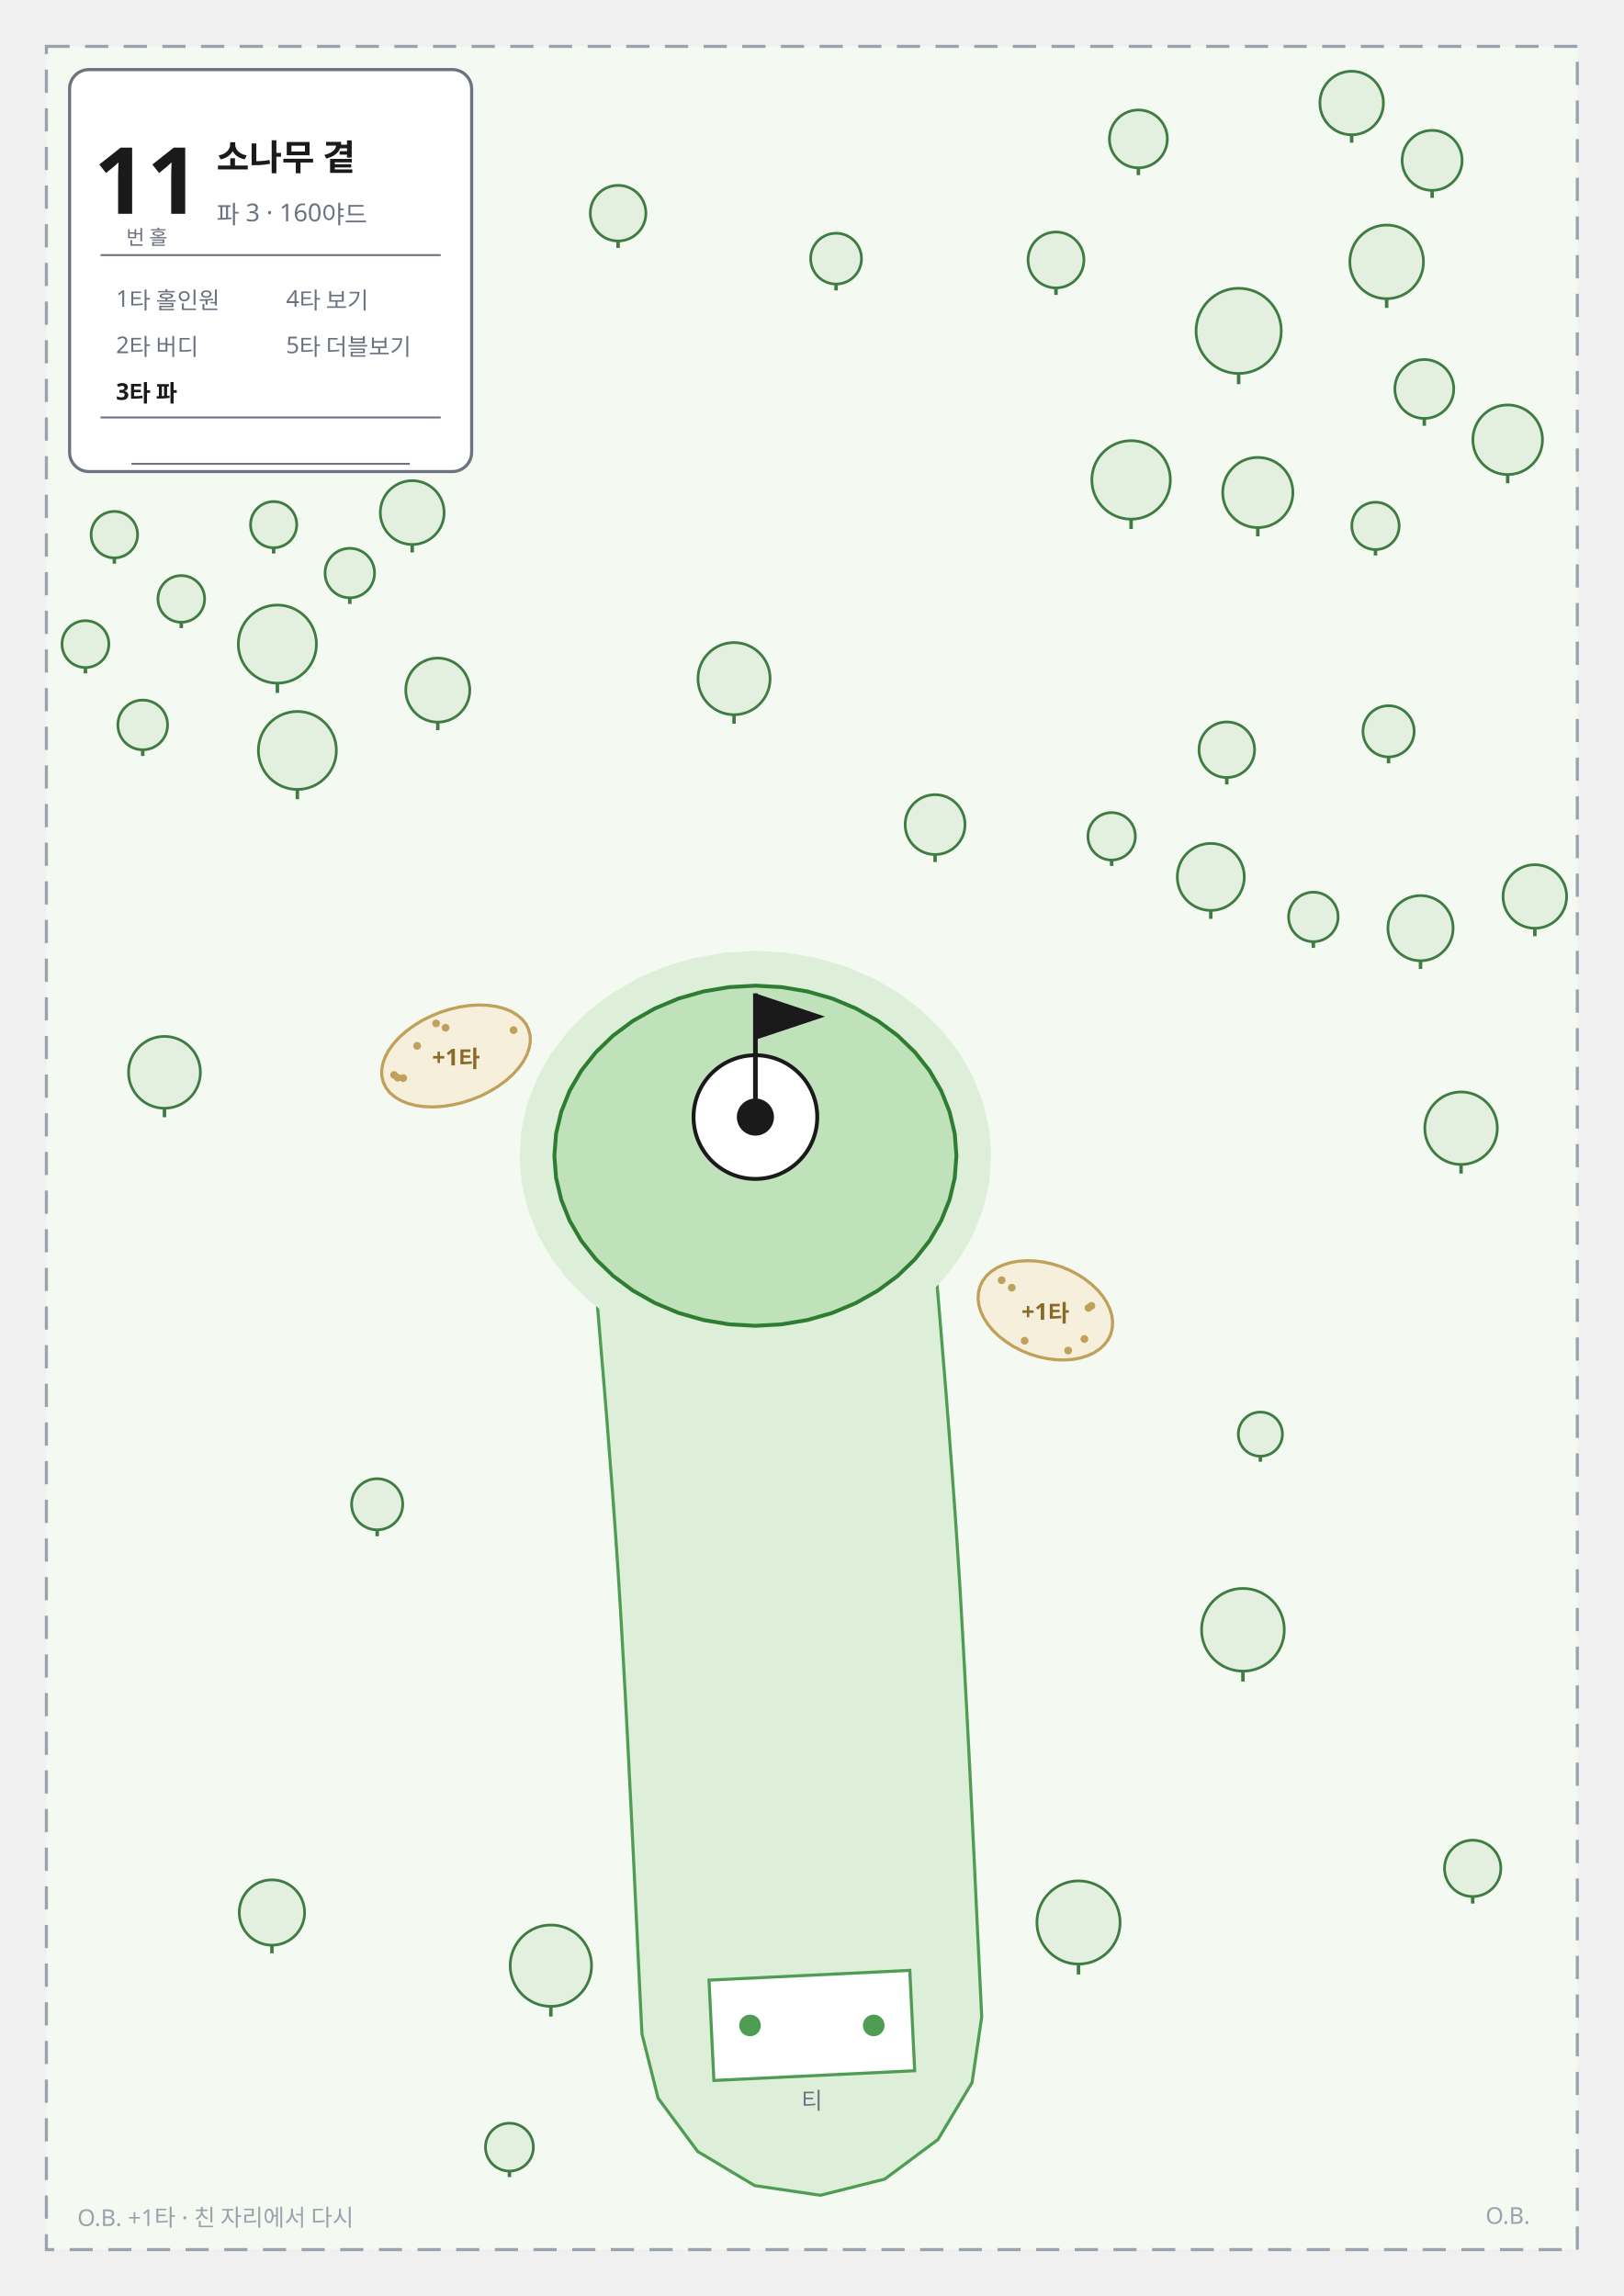
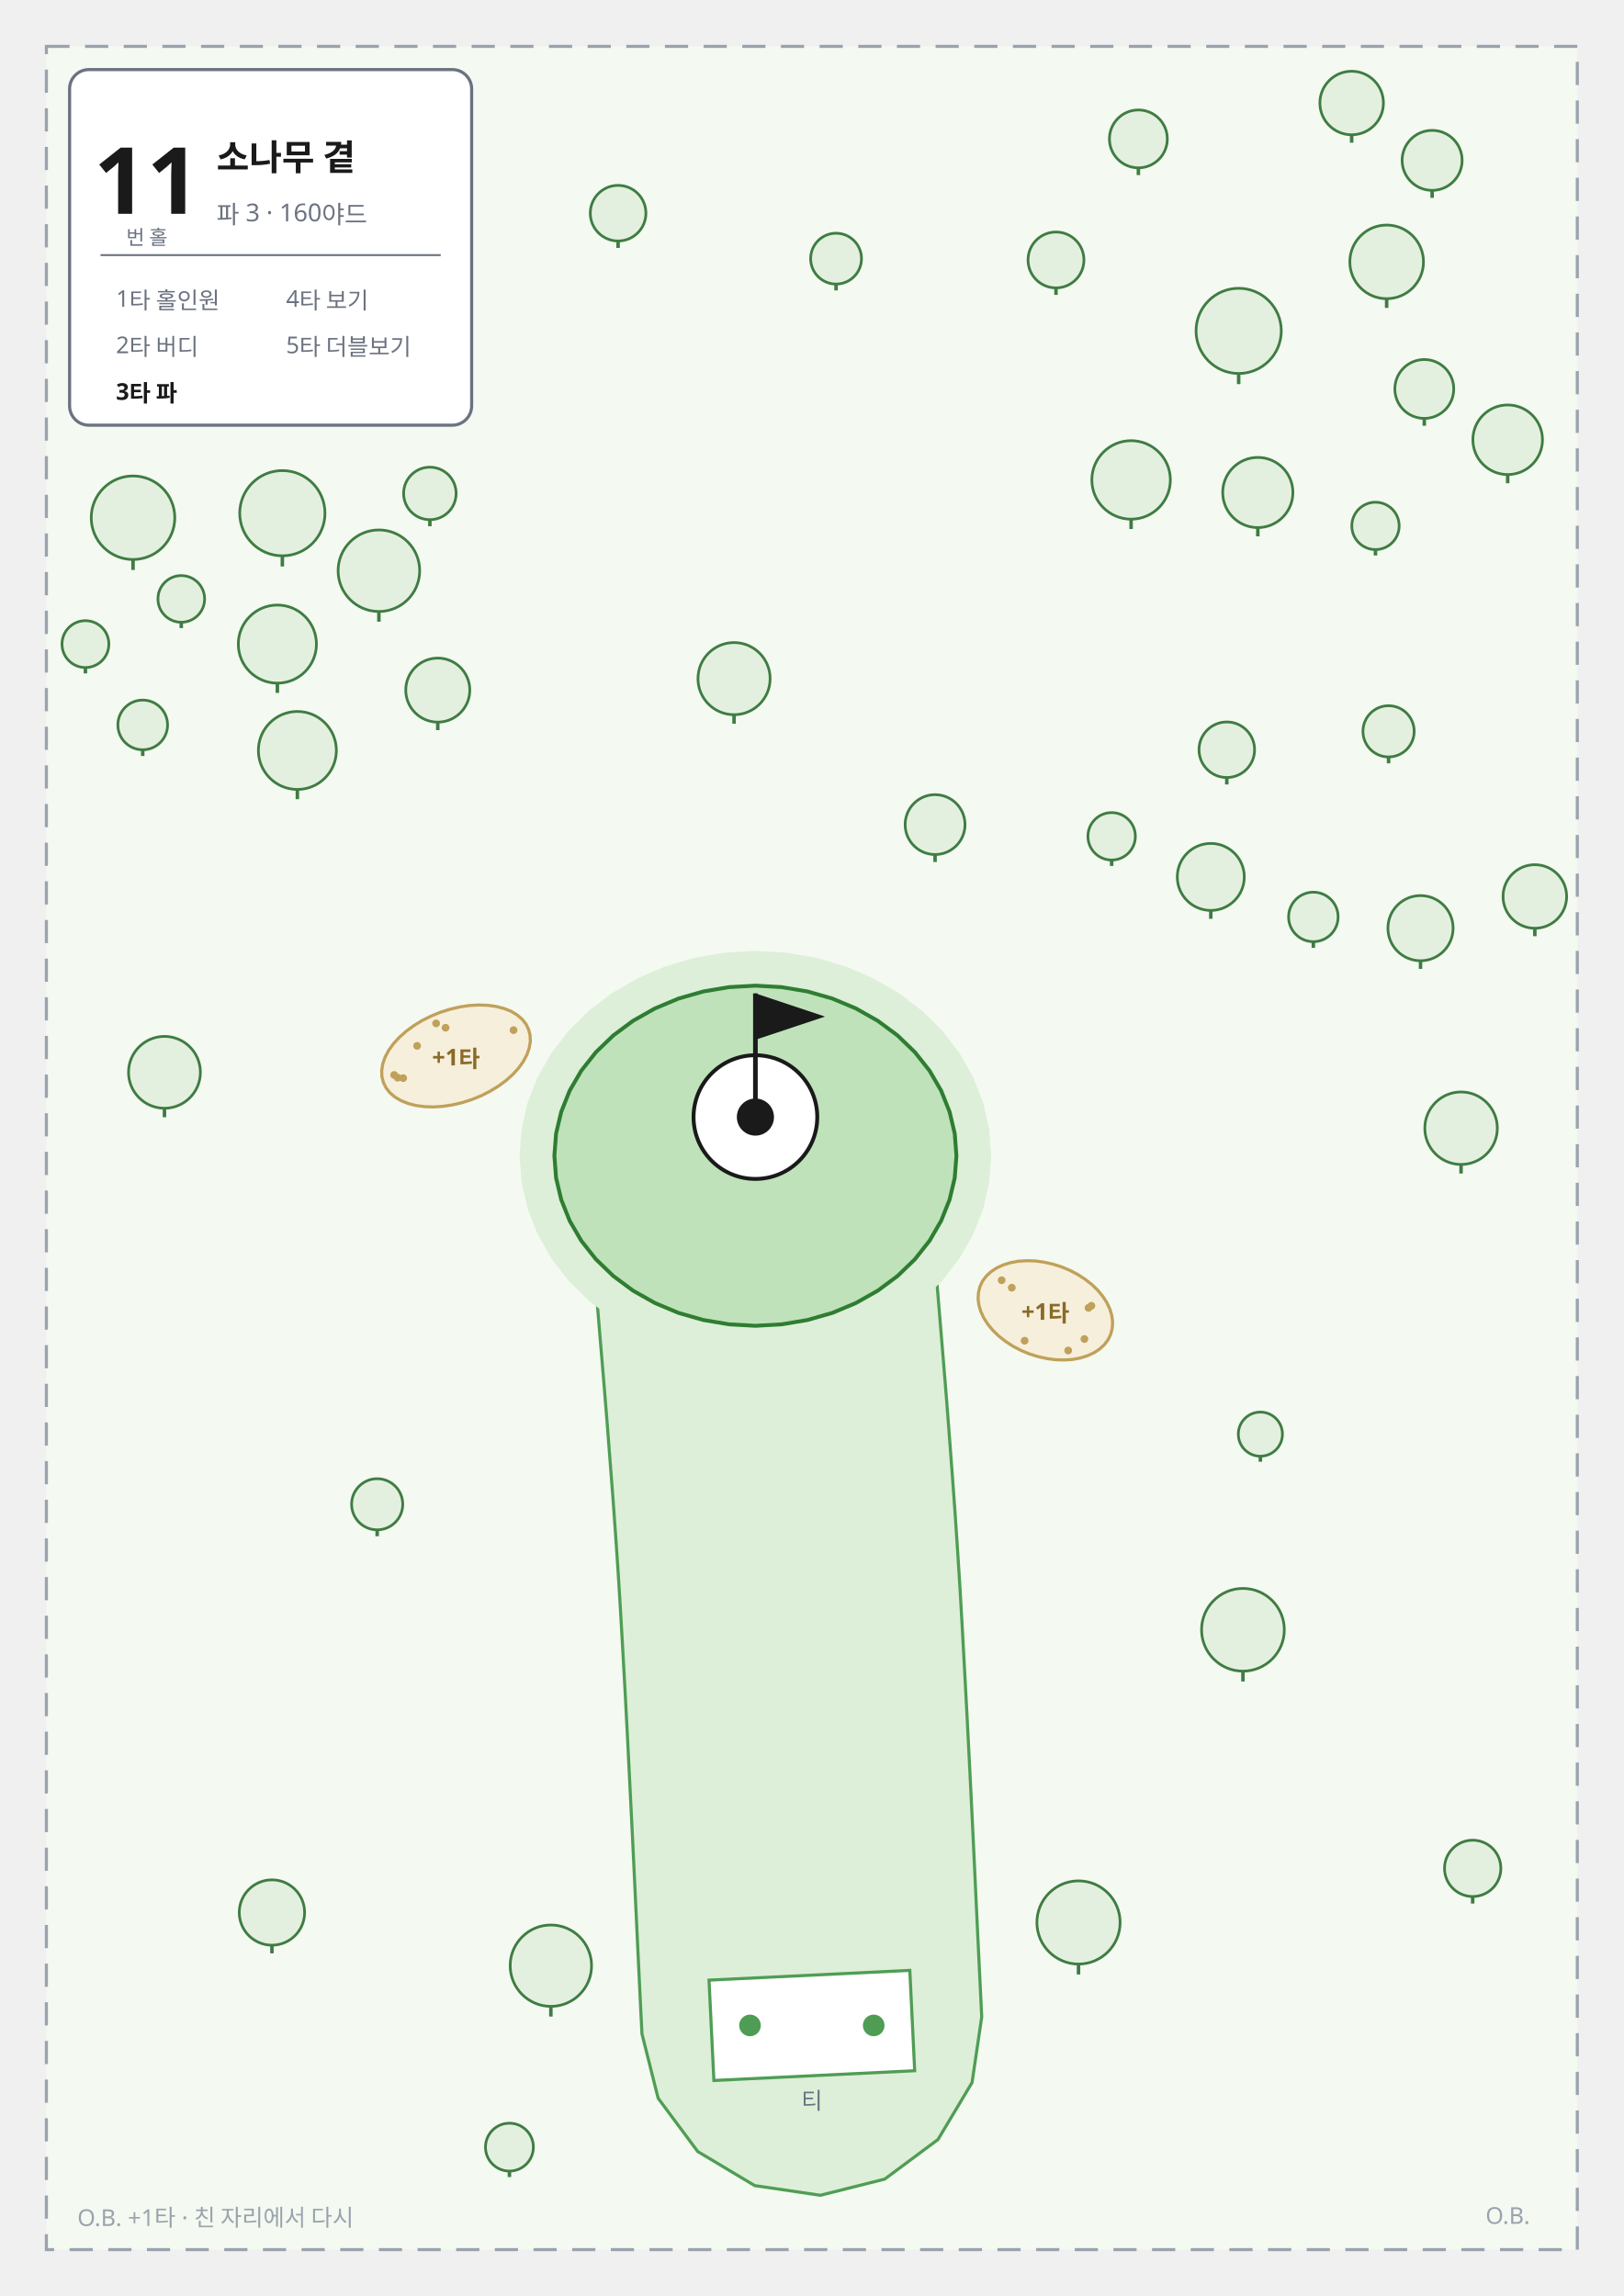
<svg xmlns="http://www.w3.org/2000/svg" width="210mm" height="297mm" viewBox="0 0 210 297" font-family="Noto Sans KR">
  <g id="pc-art" fill="#1a1a1a" stroke="none">
    <rect x="6" y="6" width="198" height="285" fill="#f4f9f1" stroke="#9aa3ad" stroke-width="0.4" stroke-dasharray="3 2" />
    <path d="M83.03 263.1 L82.88 260.15 L82.7 256.44 L82.49 252.09 L82.26 247.21 L82.01 241.93 L81.74 236.36 L81.45 230.61 L81.16 224.8 L80.86 219.06 L80.55 213.5 L80.25 208.25 L79.95 203.42 L79.63 198.73 L79.28 193.83 L78.89 188.81 L78.5 183.75 L78.09 178.73 L77.68 173.83 L77.29 169.13 L76.91 164.7 L76.89 164.53 L77.84 156 L81.99 148.48 L88.69 143.12 L96.94 140.73 L105.47 141.68 L112.99 145.83 L118.35 152.53 L120.73 160.77 L120.75 160.97 L121.13 165.42 L121.53 170.17 L121.94 175.14 L122.36 180.25 L122.76 185.42 L123.15 190.58 L123.52 195.66 L123.85 200.58 L124.17 205.61 L124.48 211.02 L124.79 216.7 L125.1 222.53 L125.4 228.4 L125.69 234.2 L125.96 239.81 L126.21 245.12 L126.44 250 L126.65 254.33 L126.83 258 L126.97 260.9 L125.72 269.39 L121.31 276.76 L114.42 281.88 L106.1 283.97 L97.61 282.72 L90.24 278.31 L85.12 271.42 Z" fill="#ddefd8" stroke="#4f9d54" stroke-width="0.4" />
    <path d="M128.2 149.5 L127.94 152.96 L127.16 156.36 L125.88 159.64 L124.11 162.75 L121.9 165.63 L119.27 168.24 L116.27 170.52 L112.95 172.45 L109.37 173.98 L105.59 175.1 L101.68 175.77 L97.7 176 L93.72 175.77 L89.81 175.1 L86.03 173.98 L82.45 172.45 L79.13 170.52 L76.13 168.24 L73.5 165.63 L71.29 162.75 L69.52 159.64 L68.24 156.36 L67.46 152.96 L67.2 149.5 L67.46 146.04 L68.24 142.64 L69.52 139.36 L71.29 136.25 L73.5 133.37 L76.13 130.76 L79.13 128.48 L82.45 126.55 L86.03 125.02 L89.81 123.9 L93.72 123.23 L97.7 123 L101.68 123.23 L105.59 123.9 L109.37 125.02 L112.95 126.55 L116.27 128.48 L119.27 130.76 L121.9 133.37 L124.11 136.25 L125.88 139.36 L127.16 142.64 L127.94 146.04 Z" fill="#ddefd8" stroke="none" />
    <path d="M123.7 149.5 L123.48 152.37 L122.81 155.19 L121.72 157.92 L120.22 160.5 L118.33 162.89 L116.08 165.06 L113.53 166.95 L110.7 168.55 L107.65 169.83 L104.43 170.75 L101.09 171.31 L97.7 171.5 L94.31 171.31 L90.97 170.75 L87.75 169.83 L84.7 168.55 L81.87 166.95 L79.32 165.06 L77.07 162.89 L75.18 160.5 L73.68 157.92 L72.59 155.19 L71.92 152.37 L71.7 149.5 L71.92 146.63 L72.59 143.81 L73.68 141.08 L75.18 138.5 L77.07 136.11 L79.32 133.94 L81.87 132.05 L84.7 130.45 L87.75 129.17 L90.97 128.25 L94.31 127.69 L97.7 127.5 L101.09 127.69 L104.43 128.25 L107.65 129.17 L110.7 130.45 L113.53 132.05 L116.08 133.94 L118.33 136.11 L120.22 138.5 L121.72 141.08 L122.81 143.81 L123.48 146.63 Z" fill="#bfe2bb" stroke="#2f7d32" stroke-width="0.5" />
    <path d="M68.37 133.17 L68.56 133.94 L68.59 134.75 L68.44 135.59 L68.14 136.45 L67.68 137.31 L67.07 138.16 L66.33 138.98 L65.45 139.77 L64.47 140.49 L63.39 141.15 L62.24 141.74 L61.03 142.23 L59.79 142.63 L58.53 142.92 L57.28 143.11 L56.06 143.19 L54.89 143.15 L53.78 143 L52.77 142.74 L51.87 142.37 L51.08 141.91 L50.43 141.36 L49.93 140.72 L49.58 140.01 L49.39 139.25 L49.37 138.44 L49.51 137.59 L49.81 136.74 L50.27 135.87 L50.88 135.02 L51.63 134.2 L52.5 133.42 L53.49 132.69 L54.56 132.03 L55.72 131.45 L56.93 130.95 L58.17 130.56 L59.43 130.26 L60.68 130.07 L61.9 130 L63.07 130.04 L64.17 130.19 L65.18 130.45 L66.09 130.81 L66.87 131.28 L67.52 131.83 L68.03 132.47 Z" fill="#f6efdb" stroke="#c0a05a" stroke-width="0.4" />
    <circle cx="57.627" cy="132.944" r="0.5" fill="#c0a05a" stroke="none" />
    <circle cx="52.145" cy="139.461" r="0.5" fill="#c0a05a" stroke="none" />
    <circle cx="51.432" cy="139.405" r="0.5" fill="#c0a05a" stroke="none" />
    <circle cx="66.422" cy="133.254" r="0.5" fill="#c0a05a" stroke="none" />
    <circle cx="50.977" cy="139.053" r="0.5" fill="#c0a05a" stroke="none" />
    <circle cx="53.949" cy="135.288" r="0.5" fill="#c0a05a" stroke="none" />
    <circle cx="56.406" cy="132.381" r="0.5" fill="#c0a05a" stroke="none" />
    <text x="58.978" y="136.593" font-size="3" dominant-baseline="central" fill="#8a6a28" text-anchor="middle" font-weight="bold">+1타</text>
    <path d="M143.66 172.58 L143.32 173.29 L142.84 173.93 L142.23 174.5 L141.5 174.98 L140.66 175.37 L139.73 175.66 L138.72 175.85 L137.65 175.92 L136.54 175.89 L135.41 175.74 L134.27 175.49 L133.15 175.14 L132.06 174.69 L131.03 174.15 L130.07 173.53 L129.19 172.84 L128.42 172.1 L127.77 171.31 L127.24 170.49 L126.85 169.65 L126.6 168.81 L126.5 167.99 L126.55 167.18 L126.74 166.42 L127.08 165.71 L127.56 165.07 L128.17 164.5 L128.9 164.02 L129.74 163.63 L130.67 163.34 L131.68 163.15 L132.75 163.08 L133.86 163.11 L134.99 163.26 L136.13 163.51 L137.25 163.86 L138.34 164.31 L139.37 164.85 L140.33 165.47 L141.21 166.16 L141.98 166.9 L142.63 167.69 L143.16 168.51 L143.55 169.35 L143.8 170.19 L143.9 171.01 L143.85 171.82 Z" fill="#f6efdb" stroke="#c0a05a" stroke-width="0.4" />
    <circle cx="140.252" cy="173.208" r="0.5" fill="#c0a05a" stroke="none" />
    <circle cx="129.548" cy="165.605" r="0.5" fill="#c0a05a" stroke="none" />
    <circle cx="130.86" cy="166.57" r="0.5" fill="#c0a05a" stroke="none" />
    <circle cx="132.523" cy="173.432" r="0.5" fill="#c0a05a" stroke="none" />
    <circle cx="141.153" cy="168.913" r="0.5" fill="#c0a05a" stroke="none" />
    <circle cx="138.152" cy="174.699" r="0.5" fill="#c0a05a" stroke="none" />
    <circle cx="140.783" cy="169.181" r="0.5" fill="#c0a05a" stroke="none" />
    <text x="135.2" y="169.5" font-size="3" dominant-baseline="central" fill="#8a6a28" text-anchor="middle" font-weight="bold">+1타</text>
    <line x1="147.231" y1="20.026" x2="147.231" y2="22.647" stroke="#3f7c43" stroke-width="0.45" />
    <circle cx="147.231" cy="17.967" r="3.743" fill="#e4f0df" stroke="#3f7c43" stroke-width="0.35" />
    <line x1="156.596" y1="115.819" x2="156.596" y2="118.852" stroke="#3f7c43" stroke-width="0.45" />
    <circle cx="156.596" cy="113.436" r="4.332" fill="#e4f0df" stroke="#3f7c43" stroke-width="0.35" />
    <line x1="185.222" y1="22.878" x2="185.222" y2="25.593" stroke="#3f7c43" stroke-width="0.45" />
    <circle cx="185.222" cy="20.745" r="3.879" fill="#e4f0df" stroke="#3f7c43" stroke-width="0.35" />
    <line x1="146.29" y1="64.873" x2="146.29" y2="68.427" stroke="#3f7c43" stroke-width="0.45" />
    <circle cx="146.29" cy="62.081" r="5.077" fill="#e4f0df" stroke="#3f7c43" stroke-width="0.35" />
    <line x1="162.677" y1="66.205" x2="162.677" y2="69.381" stroke="#3f7c43" stroke-width="0.45" />
    <circle cx="162.677" cy="63.709" r="4.538" fill="#e4f0df" stroke="#3f7c43" stroke-width="0.35" />
    <line x1="179.589" y1="96.423" x2="179.589" y2="98.741" stroke="#3f7c43" stroke-width="0.45" />
    <circle cx="179.589" cy="94.601" r="3.312" fill="#e4f0df" stroke="#3f7c43" stroke-width="0.35" />
    <line x1="160.201" y1="45.833" x2="160.201" y2="49.69" stroke="#3f7c43" stroke-width="0.45" />
    <circle cx="160.201" cy="42.802" r="5.51" fill="#e4f0df" stroke="#3f7c43" stroke-width="0.35" />
    <line x1="158.667" y1="98.959" x2="158.667" y2="101.474" stroke="#3f7c43" stroke-width="0.45" />
    <circle cx="158.667" cy="96.983" r="3.593" fill="#e4f0df" stroke="#3f7c43" stroke-width="0.35" />
    <line x1="179.342" y1="36.494" x2="179.342" y2="39.827" stroke="#3f7c43" stroke-width="0.45" />
    <circle cx="179.342" cy="33.875" r="4.762" fill="#e4f0df" stroke="#3f7c43" stroke-width="0.35" />
    <line x1="136.575" y1="35.615" x2="136.575" y2="38.145" stroke="#3f7c43" stroke-width="0.45" />
    <circle cx="136.575" cy="33.627" r="3.614" fill="#e4f0df" stroke="#3f7c43" stroke-width="0.35" />
    <line x1="198.507" y1="118.226" x2="198.507" y2="121.104" stroke="#3f7c43" stroke-width="0.45" />
    <circle cx="198.507" cy="115.965" r="4.111" fill="#e4f0df" stroke="#3f7c43" stroke-width="0.35" />
    <line x1="174.815" y1="15.585" x2="174.815" y2="18.46" stroke="#3f7c43" stroke-width="0.45" />
    <circle cx="174.815" cy="13.325" r="4.108" fill="#e4f0df" stroke="#3f7c43" stroke-width="0.35" />
    <line x1="184.21" y1="52.409" x2="184.21" y2="55.075" stroke="#3f7c43" stroke-width="0.45" />
    <circle cx="184.21" cy="50.315" r="3.808" fill="#e4f0df" stroke="#3f7c43" stroke-width="0.35" />
    <line x1="194.994" y1="59.361" x2="194.994" y2="62.512" stroke="#3f7c43" stroke-width="0.45" />
    <circle cx="194.994" cy="56.885" r="4.501" fill="#e4f0df" stroke="#3f7c43" stroke-width="0.35" />
    <line x1="169.861" y1="120.37" x2="169.861" y2="122.61" stroke="#3f7c43" stroke-width="0.45" />
    <circle cx="169.861" cy="118.609" r="3.201" fill="#e4f0df" stroke="#3f7c43" stroke-width="0.35" />
    <line x1="143.773" y1="109.87" x2="143.773" y2="112.016" stroke="#3f7c43" stroke-width="0.45" />
    <circle cx="143.773" cy="108.183" r="3.067" fill="#e4f0df" stroke="#3f7c43" stroke-width="0.35" />
    <line x1="177.897" y1="69.712" x2="177.897" y2="71.855" stroke="#3f7c43" stroke-width="0.45" />
    <circle cx="177.897" cy="68.028" r="3.062" fill="#e4f0df" stroke="#3f7c43" stroke-width="0.35" />
    <line x1="183.72" y1="122.381" x2="183.72" y2="125.331" stroke="#3f7c43" stroke-width="0.45" />
    <circle cx="183.72" cy="120.064" r="4.214" fill="#e4f0df" stroke="#3f7c43" stroke-width="0.35" />
    <line x1="35.874" y1="86.096" x2="35.874" y2="89.631" stroke="#3f7c43" stroke-width="0.45" />
    <circle cx="35.874" cy="83.318" r="5.051" fill="#e4f0df" stroke="#3f7c43" stroke-width="0.35" />
    <line x1="18.459" y1="95.541" x2="18.459" y2="97.79" stroke="#3f7c43" stroke-width="0.45" />
    <circle cx="18.459" cy="93.774" r="3.213" fill="#e4f0df" stroke="#3f7c43" stroke-width="0.35" />
    <line x1="56.62" y1="91.547" x2="56.62" y2="94.446" stroke="#3f7c43" stroke-width="0.45" />
    <circle cx="56.62" cy="89.27" r="4.141" fill="#e4f0df" stroke="#3f7c43" stroke-width="0.35" />
+     <line x1="17.204" y1="69.942" x2="17.204" y2="73.724" stroke="#3f7c43" stroke-width="0.45" />
+     <circle cx="17.204" cy="66.971" r="5.403" fill="#e4f0df" stroke="#3f7c43" stroke-width="0.35" />
+     <line x1="55.597" y1="65.697" x2="55.597" y2="68.074" stroke="#3f7c43" stroke-width="0.45" />
+     <circle cx="55.597" cy="63.829" r="3.396" fill="#e4f0df" stroke="#3f7c43" stroke-width="0.35" />
    <line x1="11.049" y1="84.986" x2="11.049" y2="87.107" stroke="#3f7c43" stroke-width="0.45" />
    <circle cx="11.049" cy="83.319" r="3.03" fill="#e4f0df" stroke="#3f7c43" stroke-width="0.35" />
    <line x1="23.446" y1="79.134" x2="23.446" y2="81.247" stroke="#3f7c43" stroke-width="0.45" />
    <circle cx="23.446" cy="77.474" r="3.018" fill="#e4f0df" stroke="#3f7c43" stroke-width="0.35" />
-     <line x1="14.788" y1="70.813" x2="14.788" y2="72.916" stroke="#3f7c43" stroke-width="0.45" />
-     <circle cx="14.788" cy="69.161" r="3.005" fill="#e4f0df" stroke="#3f7c43" stroke-width="0.35" />
-     <line x1="53.314" y1="68.575" x2="53.314" y2="71.464" stroke="#3f7c43" stroke-width="0.45" />
-     <circle cx="53.314" cy="66.305" r="4.127" fill="#e4f0df" stroke="#3f7c43" stroke-width="0.35" />
-     <line x1="35.391" y1="69.51" x2="35.391" y2="71.601" stroke="#3f7c43" stroke-width="0.45" />
-     <circle cx="35.391" cy="67.867" r="2.987" fill="#e4f0df" stroke="#3f7c43" stroke-width="0.35" />
+     <line x1="36.518" y1="69.416" x2="36.518" y2="73.274" stroke="#3f7c43" stroke-width="0.45" />
+     <circle cx="36.518" cy="66.385" r="5.512" fill="#e4f0df" stroke="#3f7c43" stroke-width="0.35" />
+     <line x1="49.004" y1="76.727" x2="49.004" y2="80.419" stroke="#3f7c43" stroke-width="0.45" />
+     <circle cx="49.004" cy="73.826" r="5.275" fill="#e4f0df" stroke="#3f7c43" stroke-width="0.35" />
    <line x1="38.46" y1="99.85" x2="38.46" y2="103.38" stroke="#3f7c43" stroke-width="0.45" />
    <circle cx="38.46" cy="97.076" r="5.043" fill="#e4f0df" stroke="#3f7c43" stroke-width="0.35" />
-     <line x1="45.241" y1="75.888" x2="45.241" y2="78.127" stroke="#3f7c43" stroke-width="0.45" />
-     <circle cx="45.241" cy="74.128" r="3.2" fill="#e4f0df" stroke="#3f7c43" stroke-width="0.35" />
    <line x1="108.132" y1="35.266" x2="108.132" y2="37.567" stroke="#3f7c43" stroke-width="0.45" />
    <circle cx="108.132" cy="33.457" r="3.288" fill="#e4f0df" stroke="#3f7c43" stroke-width="0.35" />
    <line x1="48.782" y1="196.404" x2="48.782" y2="198.718" stroke="#3f7c43" stroke-width="0.45" />
    <circle cx="48.782" cy="194.586" r="3.306" fill="#e4f0df" stroke="#3f7c43" stroke-width="0.35" />
    <line x1="71.247" y1="257.166" x2="71.247" y2="260.85" stroke="#3f7c43" stroke-width="0.45" />
    <circle cx="71.247" cy="254.272" r="5.262" fill="#e4f0df" stroke="#3f7c43" stroke-width="0.35" />
    <line x1="35.17" y1="249.718" x2="35.17" y2="252.676" stroke="#3f7c43" stroke-width="0.45" />
    <circle cx="35.17" cy="247.394" r="4.225" fill="#e4f0df" stroke="#3f7c43" stroke-width="0.35" />
    <line x1="94.937" y1="90.35" x2="94.937" y2="93.616" stroke="#3f7c43" stroke-width="0.45" />
    <circle cx="94.937" cy="87.785" r="4.665" fill="#e4f0df" stroke="#3f7c43" stroke-width="0.35" />
    <line x1="139.488" y1="251.641" x2="139.488" y2="255.408" stroke="#3f7c43" stroke-width="0.45" />
    <circle cx="139.488" cy="248.682" r="5.38" fill="#e4f0df" stroke="#3f7c43" stroke-width="0.35" />
    <line x1="120.938" y1="108.795" x2="120.938" y2="111.505" stroke="#3f7c43" stroke-width="0.45" />
    <circle cx="120.938" cy="106.665" r="3.871" fill="#e4f0df" stroke="#3f7c43" stroke-width="0.35" />
    <line x1="65.887" y1="279.448" x2="65.887" y2="281.616" stroke="#3f7c43" stroke-width="0.45" />
    <circle cx="65.887" cy="277.744" r="3.097" fill="#e4f0df" stroke="#3f7c43" stroke-width="0.35" />
    <line x1="79.941" y1="29.555" x2="79.941" y2="32.072" stroke="#3f7c43" stroke-width="0.45" />
    <circle cx="79.941" cy="27.576" r="3.597" fill="#e4f0df" stroke="#3f7c43" stroke-width="0.35" />
    <line x1="160.754" y1="213.765" x2="160.754" y2="217.51" stroke="#3f7c43" stroke-width="0.45" />
    <circle cx="160.754" cy="210.823" r="5.35" fill="#e4f0df" stroke="#3f7c43" stroke-width="0.35" />
    <line x1="163.01" y1="187.084" x2="163.01" y2="189.081" stroke="#3f7c43" stroke-width="0.45" />
    <circle cx="163.01" cy="185.515" r="2.853" fill="#e4f0df" stroke="#3f7c43" stroke-width="0.35" />
    <line x1="21.27" y1="141.267" x2="21.27" y2="144.52" stroke="#3f7c43" stroke-width="0.45" />
    <circle cx="21.27" cy="138.711" r="4.647" fill="#e4f0df" stroke="#3f7c43" stroke-width="0.35" />
    <line x1="188.966" y1="148.519" x2="188.966" y2="151.801" stroke="#3f7c43" stroke-width="0.45" />
    <circle cx="188.966" cy="145.94" r="4.688" fill="#e4f0df" stroke="#3f7c43" stroke-width="0.35" />
    <line x1="190.468" y1="243.684" x2="190.468" y2="246.233" stroke="#3f7c43" stroke-width="0.45" />
    <circle cx="190.468" cy="241.682" r="3.642" fill="#e4f0df" stroke="#3f7c43" stroke-width="0.35" />
    <text x="10" y="286.5" font-size="3" dominant-baseline="central" fill="#9aa3ad" text-anchor="start">O.B. +1타 · 친 자리에서 다시</text>
    <text x="195" y="286.5" font-size="3" dominant-baseline="central" fill="#9aa3ad" text-anchor="middle">O.B.</text>
    <path d="M92.33 269.12 L91.7 256.14 L117.67 254.88 L118.3 267.86 Z" fill="#ffffff" stroke="#4f9d54" stroke-width="0.4" />
    <circle cx="97" cy="262" r="1.4" fill="#4f9d54" stroke="none" />
    <circle cx="113" cy="262" r="1.4" fill="#4f9d54" stroke="none" />
    <text x="105" y="271.5" font-size="3" dominant-baseline="central" fill="#6b7280" text-anchor="middle">티</text>
    <circle cx="97.7" cy="144.5" r="8" fill="#ffffff" stroke="#1a1a1a" stroke-width="0.5" />
    <circle cx="97.7" cy="144.5" r="2.4" fill="#1a1a1a" stroke="none" />
    <line x1="97.7" y1="144.5" x2="97.7" y2="128.5" stroke="#1a1a1a" stroke-width="0.6" />
    <path d="M97.7 128.5 L106.7 131.5 L97.7 134.5 Z" fill="#1a1a1a" stroke="none" />
-     <rect x="9" y="9" width="52" height="52" fill="#ffffff" stroke="#6b7280" stroke-width="0.4" rx="2.5" />
+     <rect x="9" y="9" width="52" height="46" fill="#ffffff" stroke="#6b7280" stroke-width="0.4" rx="2.5" />
    <text x="19" y="23" font-size="12" dominant-baseline="central" text-anchor="middle" font-weight="bold">11</text>
    <text x="19" y="30.5" font-size="2.6" dominant-baseline="central" fill="#6b7280" text-anchor="middle">번 홀</text>
    <text x="28" y="20" font-size="4.6" dominant-baseline="central" text-anchor="start" font-weight="bold">소나무 곁</text>
    <text x="28" y="27.5" font-size="3.2" dominant-baseline="central" fill="#6b7280" text-anchor="start">파 3 · 160야드</text>
    <line x1="13" y1="33" x2="57" y2="33" stroke="#6b7280" stroke-width="0.25" />
-     <line x1="13" y1="54" x2="57" y2="54" stroke="#6b7280" stroke-width="0.25" />
    <text x="15" y="38.5" font-size="3" dominant-baseline="central" text-anchor="start" fill="#6b7280">1타 홀인원</text>
    <text x="15" y="44.5" font-size="3" dominant-baseline="central" text-anchor="start" fill="#6b7280">2타 버디</text>
    <text x="15" y="50.5" font-size="3" dominant-baseline="central" text-anchor="start" font-weight="bold" fill="#1a1a1a">3타 파</text>
    <text x="37" y="38.5" font-size="3" dominant-baseline="central" text-anchor="start" fill="#6b7280">4타 보기</text>
    <text x="37" y="44.5" font-size="3" dominant-baseline="central" text-anchor="start" fill="#6b7280">5타 더블보기</text>
-     <line x1="17" y1="60" x2="53" y2="60" stroke="#6b7280" stroke-width="0.25" />
  </g>
  <g id="pc-slot" />
</svg>
